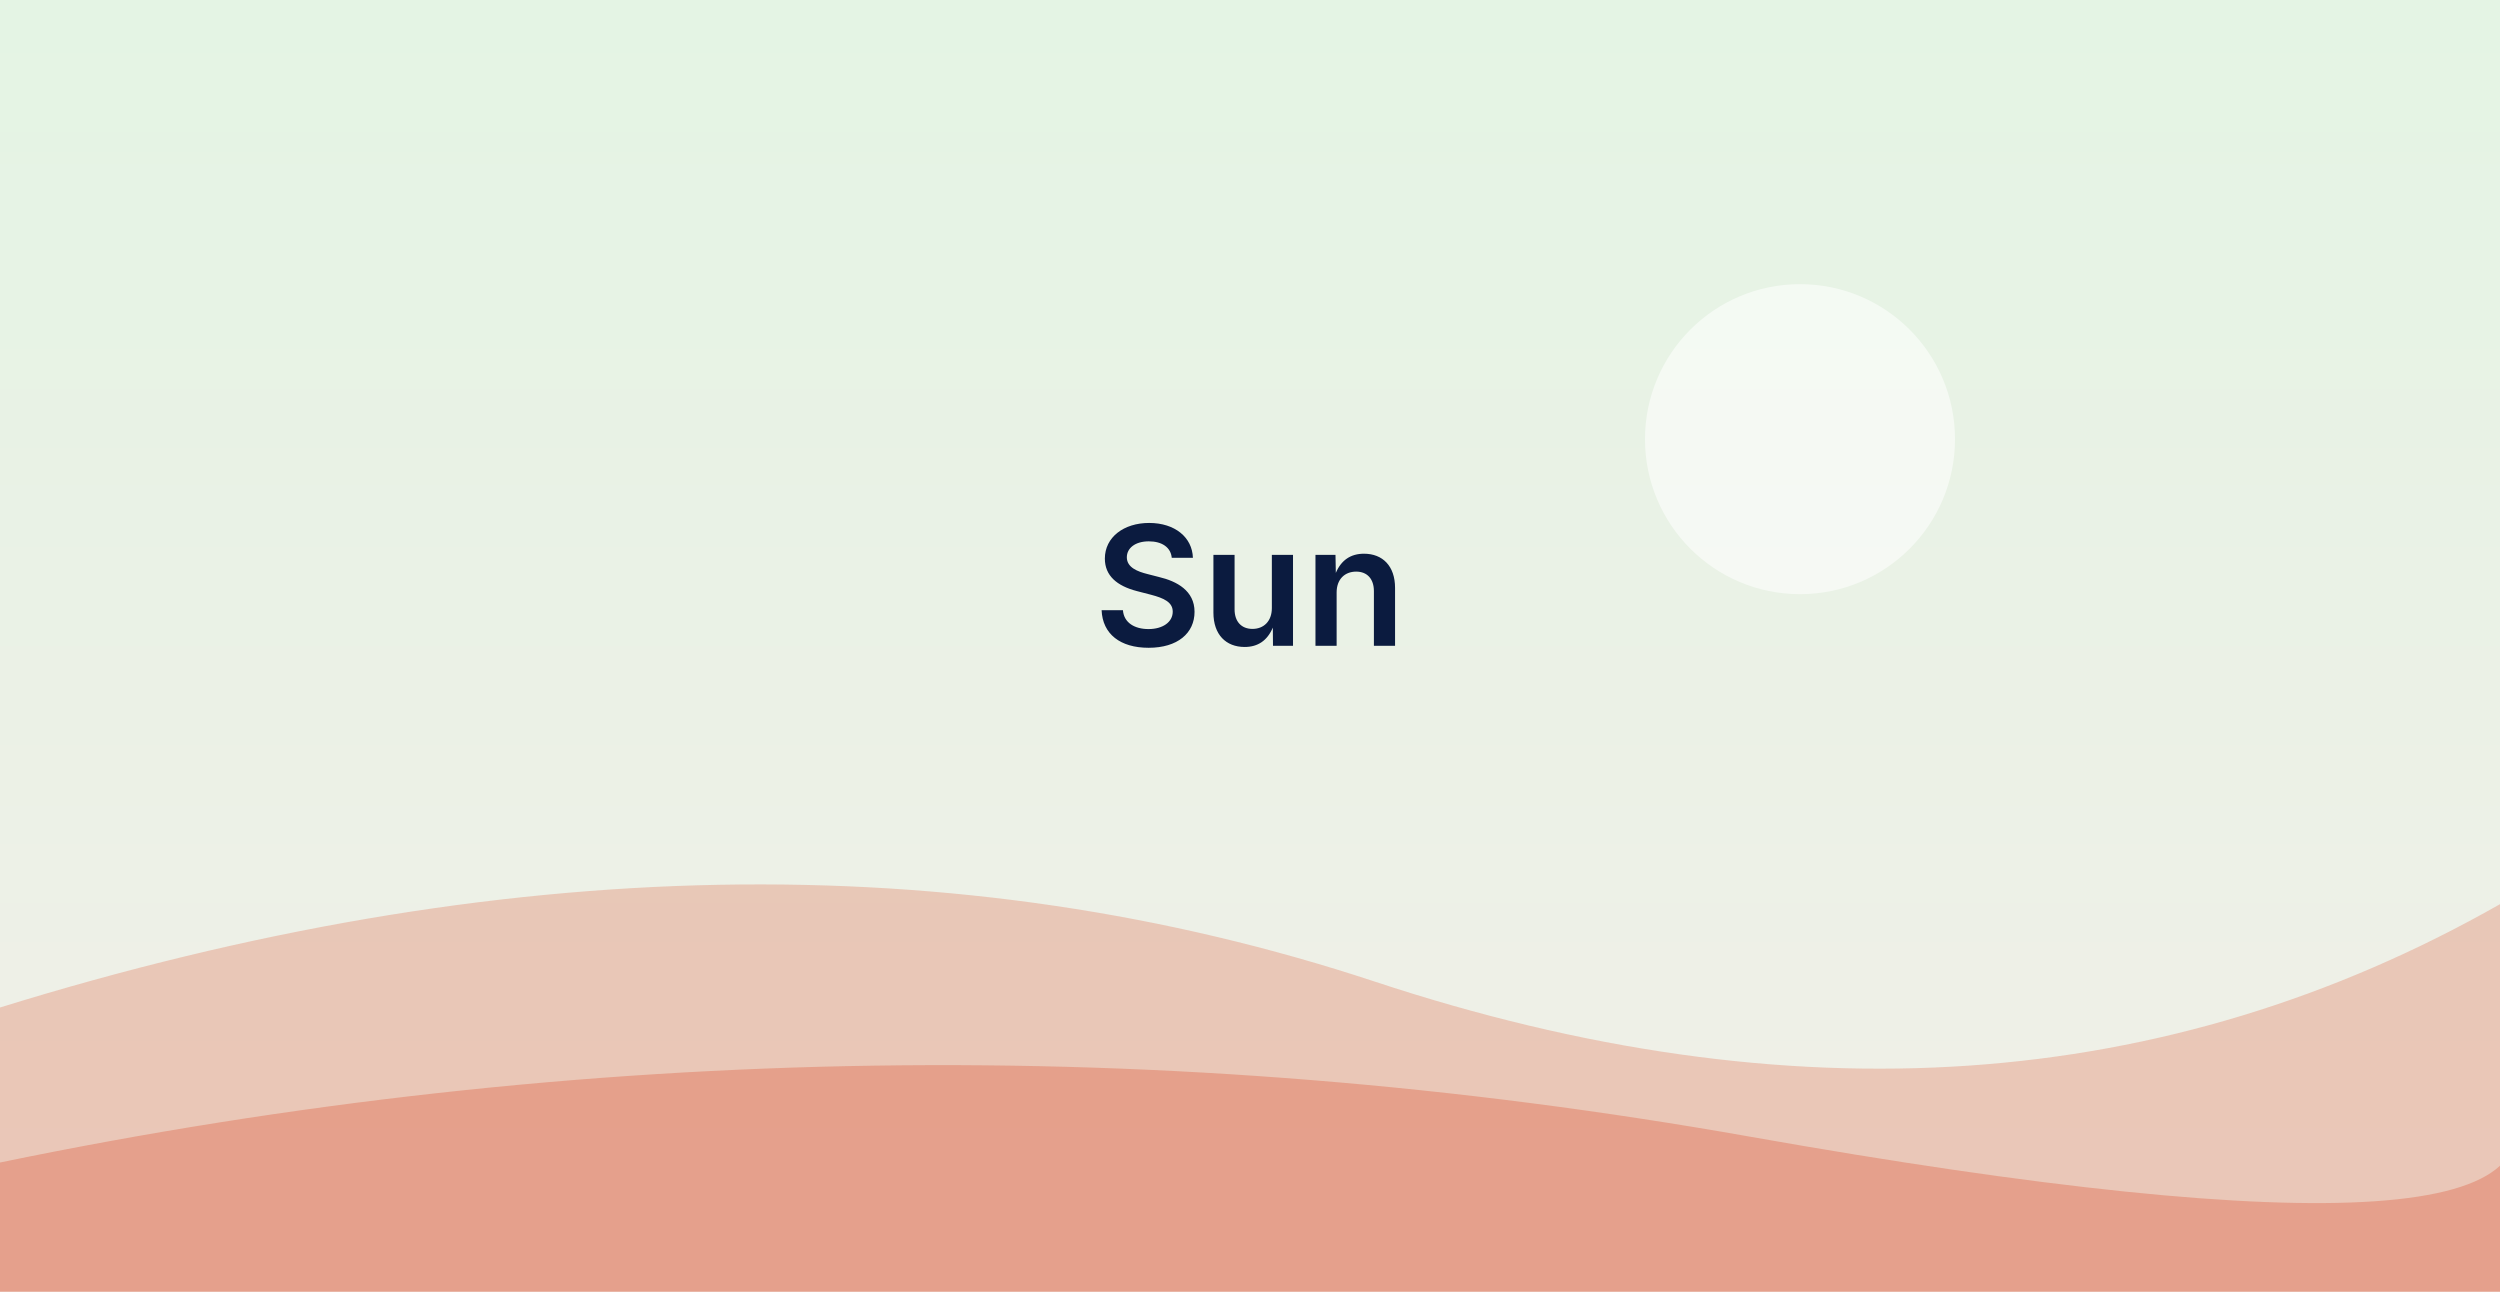
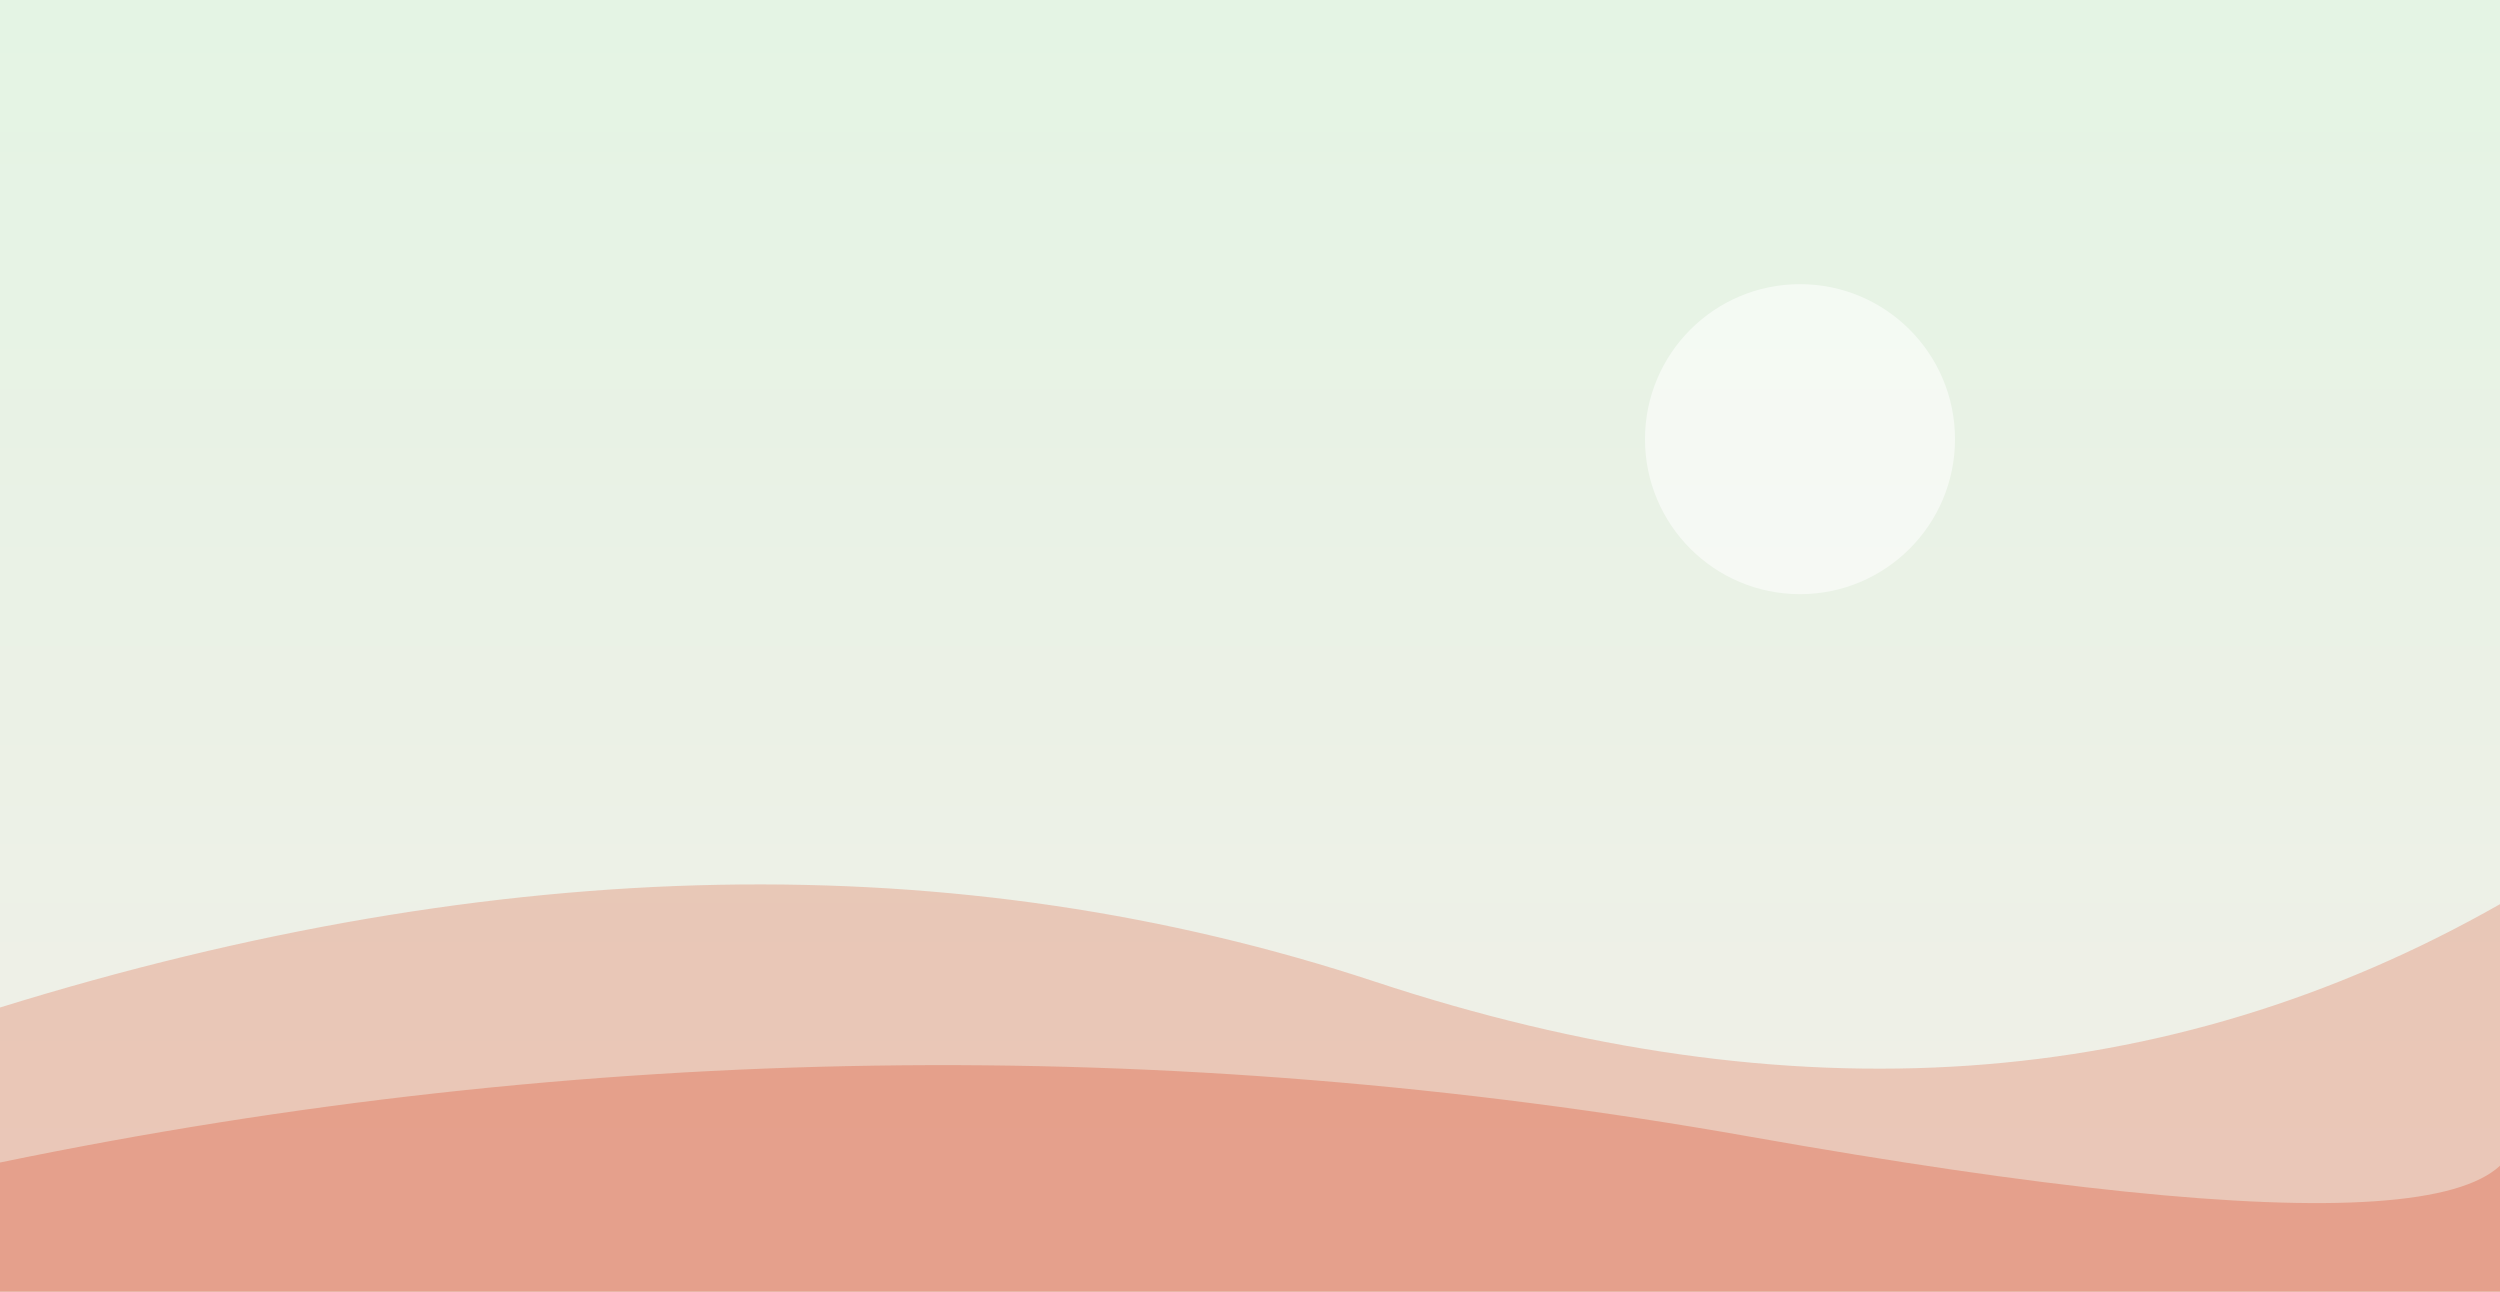
<svg xmlns="http://www.w3.org/2000/svg" width="240" height="124" viewBox="0 0 240 124" role="img" aria-label="Sun">
  <defs>
    <linearGradient id="g" x1="0" y1="0" x2="0" y2="1">
      <stop offset="0" stop-color="#E4F4E4" />
      <stop offset="1" stop-color="#F1EFE8" />
    </linearGradient>
  </defs>
  <rect width="240" height="124" fill="url(#g)" />
  <circle cx="172.8" cy="42.16" r="14.88" fill="#fff" opacity="0.55" />
  <path d="M0 96.72 Q72 74.4 132 94.24 T240 86.8 V124 H0Z" fill="#E07A5F" opacity="0.35" />
  <path d="M0 111.6 Q84 94.24 168 109.12 T240 104.16 V124 H0Z" fill="#E07A5F" opacity="0.5" />
-   <text x="120" y="62" text-anchor="middle" font-family="system-ui, -apple-system, sans-serif" font-size="16" font-weight="600" fill="#0B1B3F">Sun</text>
</svg>
